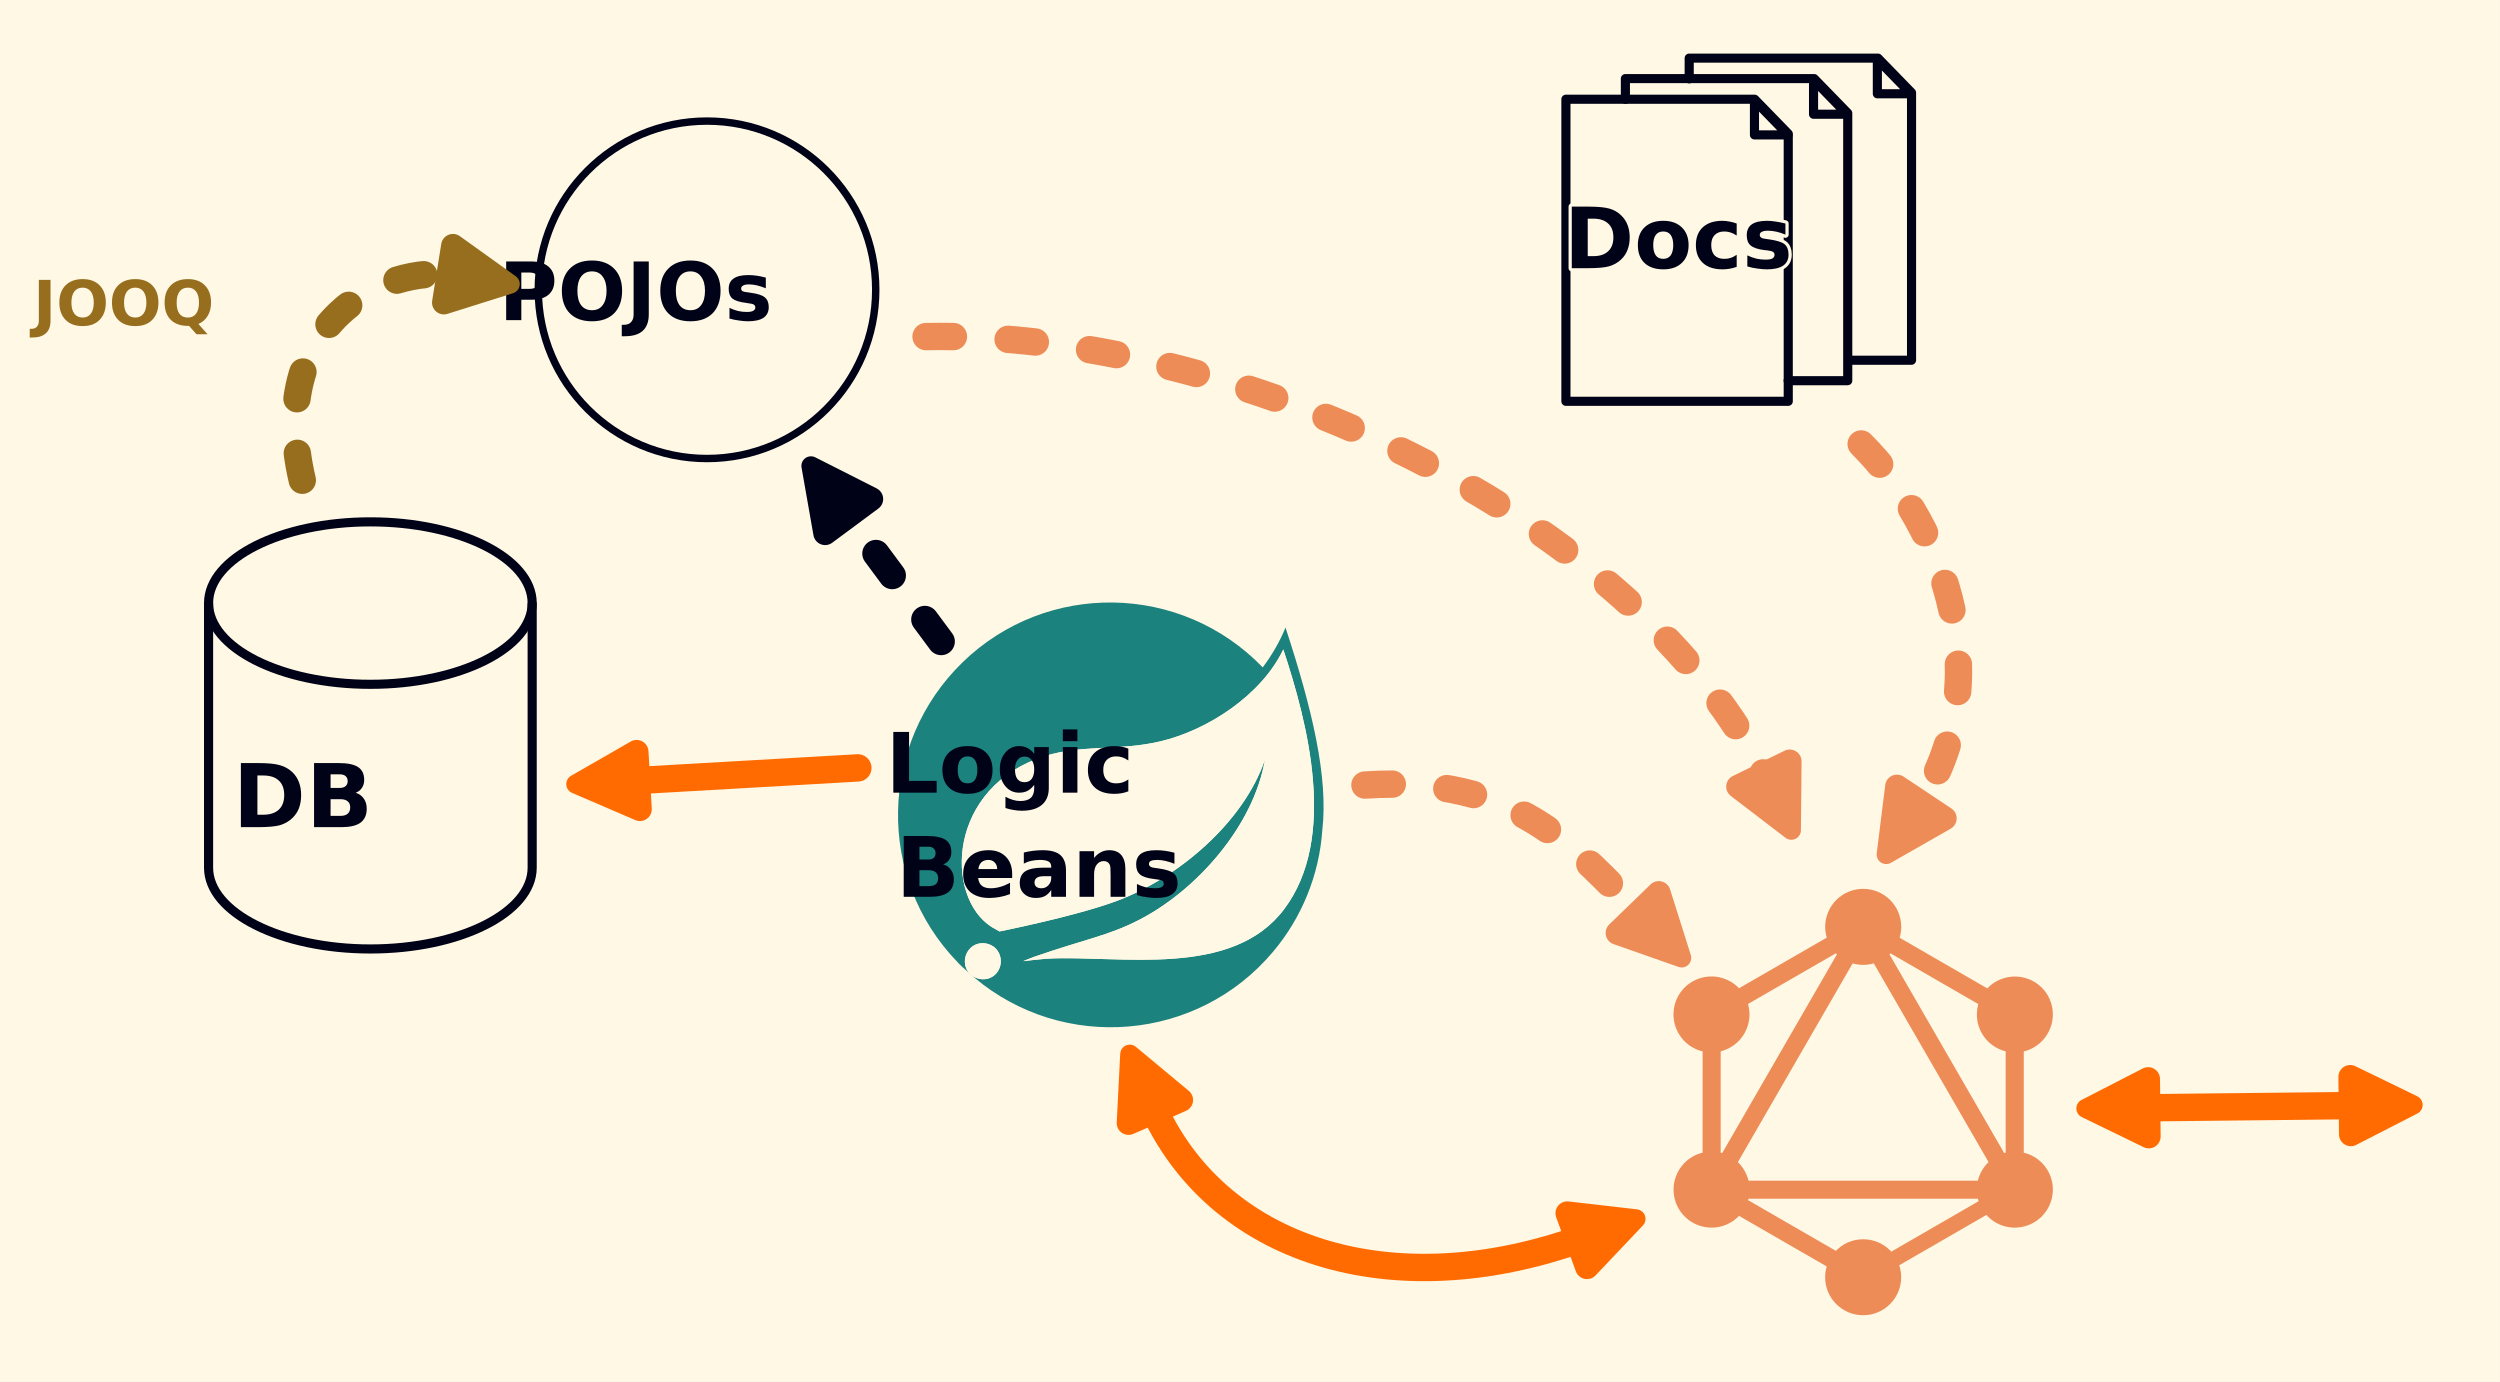
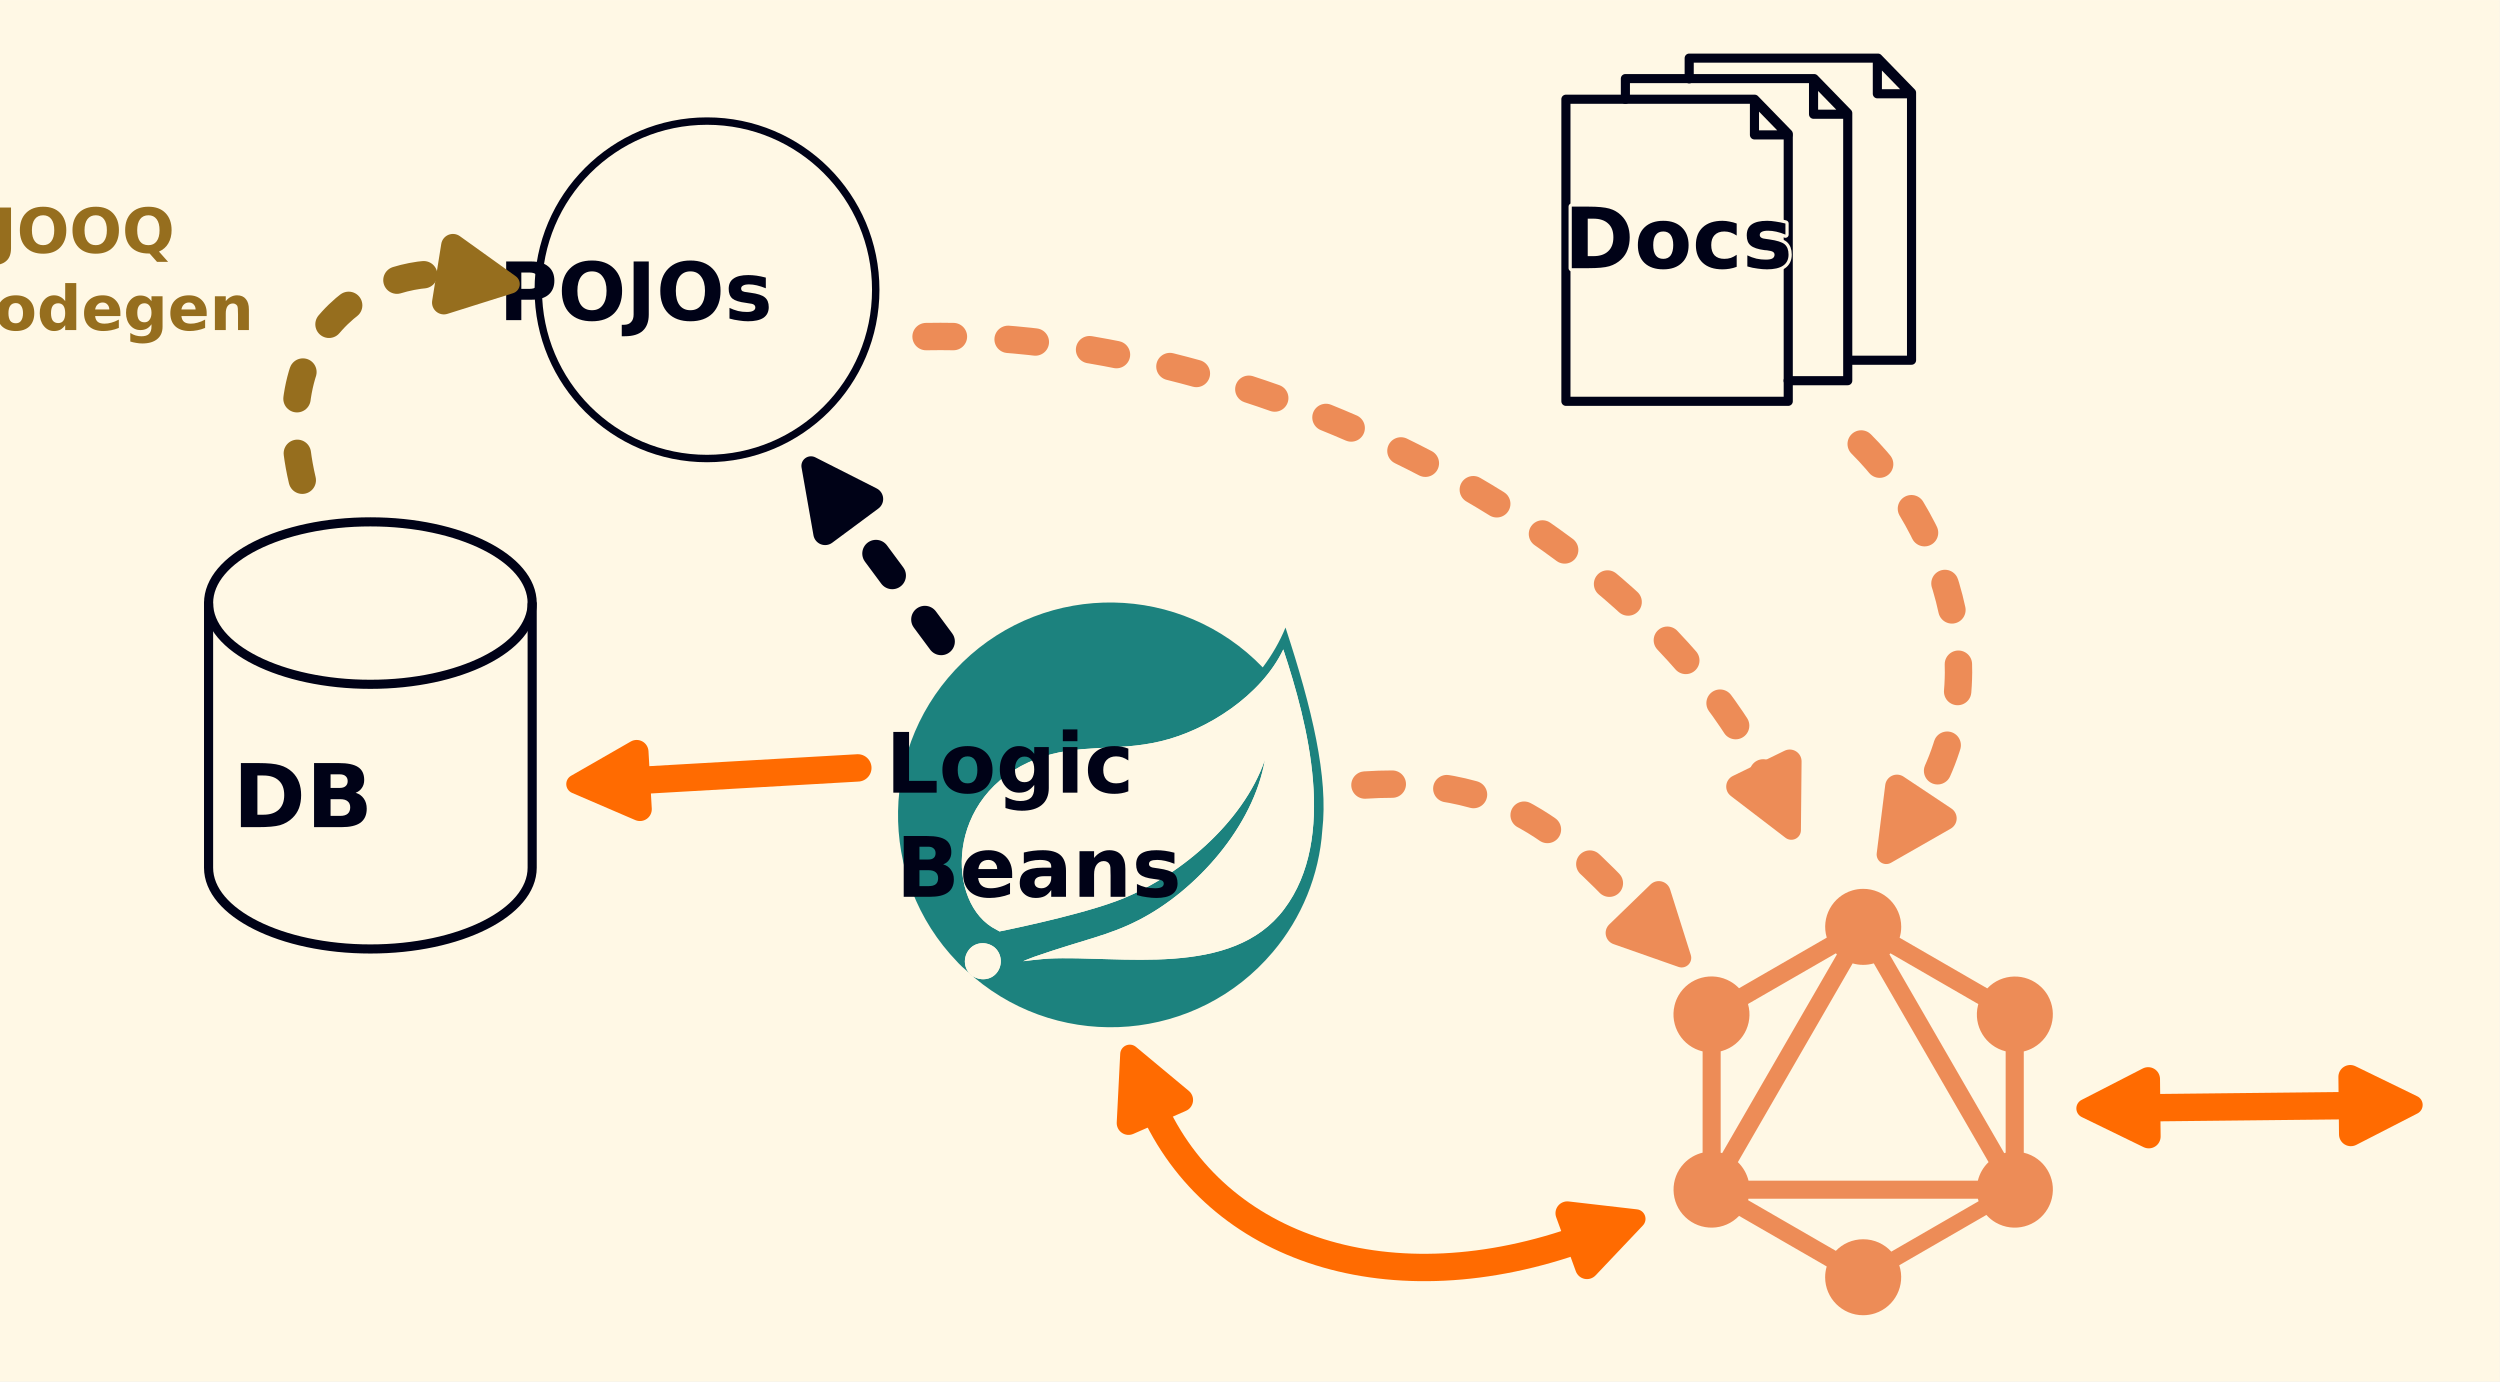
<svg xmlns="http://www.w3.org/2000/svg" width="760" height="420" viewBox="0 0 201.083 111.125" version="1.1" id="svg8" xml:space="preserve">
  <defs id="defs2">
    <marker style="overflow:visible" id="RoundedArrow" refX="0" refY="0" orient="auto-start-reverse" markerWidth="0.5" markerHeight="0.5" viewBox="0 0 1 1" preserveAspectRatio="xMidYMid">
      <path transform="scale(0.7)" d="m -0.211,-4.106 6.422,3.211 a 1,1 90 0 1 0,1.789 L -0.211,4.106 A 1.236,1.236 31.717 0 1 -2,3 v -6 a 1.236,1.236 148.283 0 1 1.789,-1.106 z" style="fill:context-stroke;fill-rule:evenodd;stroke:none" id="path45" />
    </marker>
    <marker style="overflow:visible" id="marker41" refX="0" refY="0" orient="auto-start-reverse" markerWidth="0.5" markerHeight="0.5" viewBox="0 0 1 1" preserveAspectRatio="xMidYMid">
      <path transform="scale(0.7)" d="m -0.211,-4.106 6.422,3.211 a 1,1 90 0 1 0,1.789 L -0.211,4.106 A 1.236,1.236 31.717 0 1 -2,3 v -6 a 1.236,1.236 148.283 0 1 1.789,-1.106 z" style="fill:context-stroke;fill-rule:evenodd;stroke:none" id="path41" />
    </marker>
    <marker style="overflow:visible" id="marker5674" refX="0" refY="0" orient="auto">
      <path transform="matrix(-0.2,0,0,-0.2,-1.2,0)" style="fill:#000000;fill-opacity:1;fill-rule:evenodd;stroke:#000000;stroke-width:1pt;stroke-opacity:1" d="M 0,0 5,-5 -12.5,0 5,5 Z" id="path5672" />
    </marker>
    <marker style="overflow:visible" id="marker5664" refX="0" refY="0" orient="auto">
      <path transform="matrix(-0.2,0,0,-0.2,-1.2,0)" style="fill:#000000;fill-opacity:1;fill-rule:evenodd;stroke:#000000;stroke-width:1pt;stroke-opacity:1" d="M 0,0 5,-5 -12.5,0 5,5 Z" id="path5662" />
    </marker>
    <marker style="overflow:visible" id="marker5568" refX="0" refY="0" orient="auto">
      <path transform="matrix(-0.4,0,0,-0.4,-4,0)" style="fill:#000000;fill-opacity:1;fill-rule:evenodd;stroke:#000000;stroke-width:1pt;stroke-opacity:1" d="M 0,0 5,-5 -12.5,0 5,5 Z" id="path5566" />
    </marker>
    <marker style="overflow:visible" id="marker5558" refX="0" refY="0" orient="auto">
      <path transform="matrix(-0.4,0,0,-0.4,-4,0)" style="fill:#000000;fill-opacity:1;fill-rule:evenodd;stroke:#000000;stroke-width:1pt;stroke-opacity:1" d="M 0,0 5,-5 -12.5,0 5,5 Z" id="path5556" />
    </marker>
    <marker style="overflow:visible" id="marker5480" refX="0" refY="0" orient="auto">
      <path transform="matrix(-1.1,0,0,-1.1,-1.1,0)" d="M 8.719,4.034 -2.207,0.016 8.719,-4.002 c -1.745,2.372 -1.735,5.617 -6e-7,8.035 z" style="fill:#000000;fill-opacity:1;fill-rule:evenodd;stroke:#000000;stroke-width:0.625;stroke-linejoin:round;stroke-opacity:1" id="path5478" />
    </marker>
    <marker style="overflow:visible" id="marker5458" refX="0" refY="0" orient="auto">
      <path transform="matrix(-1.1,0,0,-1.1,-1.1,0)" d="M 8.719,4.034 -2.207,0.016 8.719,-4.002 c -1.745,2.372 -1.735,5.617 -6e-7,8.035 z" style="fill:#000000;fill-opacity:1;fill-rule:evenodd;stroke:#000000;stroke-width:0.625;stroke-linejoin:round;stroke-opacity:1" id="path5456" />
    </marker>
  </defs>
  <g id="layer1" transform="translate(-194.9346,-121.3522)">
    <rect style="color:#000000;display:inline;overflow:visible;visibility:visible;fill:#fff8e5;fill-opacity:1;fill-rule:evenodd;stroke:none;stroke-width:0.564;stroke-linecap:butt;stroke-linejoin:miter;stroke-miterlimit:4;stroke-dasharray:none;stroke-dashoffset:0;stroke-opacity:1;marker:none;enable-background:accumulate" id="rect24" width="201.083" height="111.125" x="194.918" y="121.354" />
    <g id="g1" transform="matrix(0.6936075,0,0,0.6936075,123.2015,73.98981)" style="stroke:#000217">
      <g id="g27" style="stroke:#000217">
        <path id="path1" style="fill:none;stroke:#000217;stroke-width:1.058;stroke-linecap:round;stroke-linejoin:round;stroke-opacity:1" d="m 165.133,138.22 c 1e-5,5.202 -8.4,9.419 -18.763,9.419 -10.362,0 -18.763,-4.217 -18.763,-9.419 -1e-5,-5.202 8.4,-9.419 18.763,-9.419 10.362,0 18.763,4.217 18.763,9.419 z" />
        <path id="ellipse1" style="fill:none;stroke:#000217;stroke-width:1.058;stroke-linecap:round;stroke-linejoin:round;stroke-opacity:1" d="m 165.133,138.325 -1.2e-4,30.586 c -2e-5,5.202 -8.4,9.419 -18.763,9.419 -10.362,0 -18.763,-4.217 -18.763,-9.419 l -1.1e-4,-30.619" />
      </g>
    </g>
    <g style="font-variation-settings:normal;opacity:1;vector-effect:none;fill:#d60d50;fill-opacity:1;stroke-width:0.113;stroke-linecap:butt;stroke-linejoin:miter;stroke-miterlimit:4;stroke-dasharray:none;stroke-dashoffset:0;stroke-opacity:1;-inkscape-stroke:none;stop-color:#000000;stop-opacity:1" id="g2" transform="matrix(1.554787,0,0,1.554787,171.1777,204.2263)">
      <path d="m 113.552,-4.79 4.535,2.619 c 0.75,-0.789 1.997,-0.821 2.786,-0.071 0.136,0.129 0.252,0.277 0.346,0.438 0.541,0.945 0.213,2.149 -0.731,2.691 -0.16,0.092 -0.332,0.161 -0.513,0.205 v 5.237 c 1.053,0.251 1.704,1.308 1.452,2.361 -0.044,0.187 -0.117,0.368 -0.213,0.534 -0.544,0.94 -1.747,1.263 -2.69,0.719 -0.18,-0.104 -0.345,-0.238 -0.483,-0.394 l -4.508,2.603 c 0.342,1.033 -0.219,2.146 -1.251,2.487 -0.199,0.065 -0.406,0.099 -0.616,0.099 -1.085,9.18e-4 -1.966,-0.878 -1.967,-1.963 0,-0.188 0.027,-0.377 0.081,-0.56 L 105.246,9.598 c -0.75,0.785 -1.995,0.815 -2.781,0.064 -0.785,-0.75 -0.814,-1.995 -0.064,-2.781 0.26,-0.273 0.594,-0.465 0.959,-0.554 l 9.2e-4,-5.237 c -1.057,-0.254 -1.707,-1.317 -1.453,-2.375 0.043,-0.182 0.113,-0.357 0.206,-0.52 0.544,-0.941 1.748,-1.263 2.69,-0.719 0.163,0.093 0.312,0.21 0.441,0.346 l 4.538,-2.619 c -0.309,-1.041 0.286,-2.134 1.324,-2.442 0.181,-0.054 0.371,-0.081 0.561,-0.081 1.085,-9.19e-4 1.966,0.877 1.967,1.961 9.2e-4,0.192 -0.028,0.384 -0.082,0.567 z m -0.473,0.806 c -0.018,0.019 -0.034,0.036 -0.053,0.053 l 5.937,10.283 c 0.024,-0.008 0.051,-0.015 0.075,-0.021 v -5.245 c -1.052,-0.26 -1.693,-1.325 -1.432,-2.378 0.006,-0.022 0.011,-0.045 0.018,-0.066 z m -2.771,0.054 -0.055,-0.055 -4.545,2.621 c 0.3,1.043 -0.301,2.13 -1.343,2.431 -0.024,0.007 -0.047,0.013 -0.07,0.019 v 5.245 l 0.077,0.021 5.937,-10.283 z m 1.908,0.466 c -0.358,0.103 -0.738,0.103 -1.095,0 L 105.184,6.818 c 0.27,0.26 0.461,0.593 0.551,0.957 h 11.865 c 0.089,-0.366 0.282,-0.699 0.554,-0.959 z m 0.906,14.912 4.515,-2.608 c -0.014,-0.043 -0.025,-0.086 -0.035,-0.13 h -11.869 l -0.019,0.076 4.539,2.621 c 0.357,-0.371 0.858,-0.6 1.415,-0.6 0.576,0 1.094,0.247 1.455,0.641 z" id="path1-7" style="font-variation-settings:normal;vector-effect:none;fill:#ed8c57;fill-opacity:1;stroke-width:0.104;stroke-linecap:butt;stroke-linejoin:miter;stroke-miterlimit:4;stroke-dasharray:none;stroke-dashoffset:0;stroke-opacity:1;-inkscape-stroke:none;stop-color:#000000;stop-opacity:1" />
    </g>
    <text xml:space="preserve" style="font-style:normal;font-variant:normal;font-weight:bold;font-stretch:normal;font-size:7.085px;line-height:125%;font-family:'Bitstream Vera Sans';-inkscape-font-specification:'Bitstream Vera Sans, Bold';font-variant-ligatures:normal;font-variant-caps:normal;font-variant-numeric:normal;font-feature-settings:normal;font-variation-settings:normal;text-align:center;letter-spacing:0px;word-spacing:0px;writing-mode:lr-tb;text-anchor:middle;vector-effect:none;fill:#000217;fill-opacity:1;stroke:none;stroke-width:0.542;stroke-linecap:round;stroke-linejoin:round;stroke-miterlimit:4;stroke-dasharray:none;stroke-dashoffset:0;stroke-opacity:1;-inkscape-stroke:none;stop-color:#000000" x="225.362" y="187.969" id="text5-5" transform="scale(1.00046,0.9995406)">
      <tspan id="tspan4-4" x="225.362" y="187.969" style="font-style:normal;font-variant:normal;font-weight:bold;font-stretch:normal;font-size:7.085px;font-family:'Bitstream Vera Sans';-inkscape-font-specification:'Bitstream Vera Sans, Bold';font-variant-ligatures:normal;font-variant-caps:normal;font-variant-numeric:normal;font-feature-settings:normal;font-variation-settings:normal;text-align:center;writing-mode:lr-tb;text-anchor:middle;vector-effect:none;fill:#000217;fill-opacity:1;stroke:none;stroke-width:0.542;stroke-linecap:round;stroke-linejoin:round;stroke-miterlimit:4;stroke-dasharray:none;stroke-dashoffset:0;stroke-opacity:1;-inkscape-stroke:none;stop-color:#000000;stop-opacity:1">DB</tspan>
    </text>
    <path d="m 272.372,174.61 c 6.763,-6.552 17.576,-6.375 24.128,0.423 0.74,-0.986 1.374,-2.078 1.832,-3.205 2.149,6.552 3.452,12.046 2.959,16.308 -0.247,3.593 -1.655,7.045 -3.98,9.792 -6.058,7.186 -16.837,8.101 -24.022,2.043 v 0 l -0.137,-0.122 -0.007,-0.005 c -0.022,-0.016 -0.045,-0.032 -0.067,-0.049 -0.066,-0.051 -0.125,-0.107 -0.179,-0.166 l -0.019,-0.022 -0.225,-0.2 c -0.219,-0.188 -0.438,-0.376 -0.633,-0.588 l -0.072,-0.081 c -6.552,-6.763 -6.34,-17.576 0.423,-24.128 z m 2.536,22.93 c -0.634,-0.493 -1.55,-0.423 -2.043,0.211 -0.434,0.557 -0.431,1.333 0.006,1.847 l 0.007,0.008 0.272,0.242 0.027,0.018 c 0.616,0.405 1.444,0.321 1.917,-0.251 l 0.026,-0.032 c 0.493,-0.634 0.387,-1.55 -0.211,-2.043 z m 23.247,-23.952 c -1.761,3.698 -6.129,6.516 -9.898,7.397 -3.558,0.845 -6.657,0.141 -9.933,1.409 -7.467,2.853 -7.326,11.729 -3.241,13.737 v 0 l 0.247,0.141 c 0,0 2.951,-0.587 5.87,-1.362 l 0.25,-0.067 c 1.166,-0.314 2.313,-0.657 3.249,-1.002 4.861,-1.796 10.215,-6.235 11.976,-11.377 -0.916,5.354 -5.53,10.532 -10.144,12.892 -2.466,1.268 -4.368,1.55 -8.418,2.959 -0.493,0.176 -0.881,0.352 -0.881,0.352 0.05,-0.007 0.099,-0.013 0.148,-0.02 l 0.098,-0.013 v 0 l 0.098,-0.012 c 0.895,-0.111 1.698,-0.166 1.698,-0.166 5.741,-0.282 14.759,1.62 18.95,-3.98 4.297,-5.706 1.902,-14.935 -0.07,-20.887 z" fill="#6db33f" id="path1-5" style="fill:#1c827e;fill-opacity:1;stroke-width:0.134" />
    <path d="m 274.908,197.54 c 0.599,0.493 0.704,1.409 0.211,2.043 -0.493,0.634 -1.409,0.704 -2.043,0.211 -0.634,-0.493 -0.704,-1.409 -0.211,-2.043 0.493,-0.634 1.409,-0.704 2.043,-0.211 z m 23.247,-23.952 c 1.972,5.953 4.368,15.181 0.07,20.887 -4.192,5.601 -13.209,3.698 -18.95,3.98 0,0 -0.804,0.056 -1.698,0.166 l -0.098,0.012 c -0.082,0.011 -0.164,0.021 -0.247,0.033 0,0 0.387,-0.176 0.881,-0.352 4.051,-1.409 5.953,-1.691 8.418,-2.959 4.614,-2.36 9.228,-7.538 10.144,-12.892 -1.761,5.143 -7.115,9.581 -11.976,11.377 -3.346,1.233 -9.369,2.43 -9.369,2.43 l -0.247,-0.141 c -4.086,-2.008 -4.227,-10.884 3.241,-13.737 3.276,-1.268 6.375,-0.564 9.933,-1.409 3.769,-0.881 8.137,-3.698 9.898,-7.397 z" fill="#ffffff" id="path2" style="fill:#fff8e5;stroke-width:0.134" />
    <text xml:space="preserve" style="font-style:normal;font-variant:normal;font-weight:bold;font-stretch:normal;font-size:6.704px;line-height:125%;font-family:'Bitstream Vera Sans';-inkscape-font-specification:'Bitstream Vera Sans, Bold';font-variant-ligatures:normal;font-variant-caps:normal;font-variant-numeric:normal;font-feature-settings:normal;font-variation-settings:normal;text-align:center;letter-spacing:0px;word-spacing:0px;writing-mode:lr-tb;text-anchor:middle;vector-effect:none;fill:#000217;fill-opacity:1;stroke:none;stroke-width:0.512;stroke-linecap:round;stroke-linejoin:round;stroke-miterlimit:4;stroke-dasharray:none;stroke-dashoffset:0;stroke-opacity:1;-inkscape-stroke:none;stop-color:#000000" x="284.199" y="185.196" id="text15" transform="scale(1.00046,0.9995406)">
      <tspan id="tspan14" x="284.199" y="185.196" style="font-style:normal;font-variant:normal;font-weight:bold;font-stretch:normal;font-size:6.704px;font-family:'Bitstream Vera Sans';-inkscape-font-specification:'Bitstream Vera Sans, Bold';font-variant-ligatures:normal;font-variant-caps:normal;font-variant-numeric:normal;font-feature-settings:normal;font-variation-settings:normal;text-align:center;writing-mode:lr-tb;text-anchor:middle;vector-effect:none;fill:#000217;fill-opacity:1;stroke:none;stroke-width:0.512;stroke-linecap:round;stroke-linejoin:round;stroke-miterlimit:4;stroke-dasharray:none;stroke-dashoffset:0;stroke-opacity:1;-inkscape-stroke:none;stop-color:#000000;stop-opacity:1">Logic</tspan>
      <tspan x="284.199" y="193.576" style="font-style:normal;font-variant:normal;font-weight:bold;font-stretch:normal;font-size:6.704px;font-family:'Bitstream Vera Sans';-inkscape-font-specification:'Bitstream Vera Sans, Bold';font-variant-ligatures:normal;font-variant-caps:normal;font-variant-numeric:normal;font-feature-settings:normal;font-variation-settings:normal;text-align:center;writing-mode:lr-tb;text-anchor:middle;vector-effect:none;fill:#000217;fill-opacity:1;stroke:none;stroke-width:0.512;stroke-linecap:round;stroke-linejoin:round;stroke-miterlimit:4;stroke-dasharray:none;stroke-dashoffset:0;stroke-opacity:1;-inkscape-stroke:none;stop-color:#000000;stop-opacity:1" id="tspan15">Beans</tspan>
    </text>
    <text xml:space="preserve" style="font-style:normal;font-variant:normal;font-weight:bold;font-stretch:normal;font-size:6.474px;line-height:125%;font-family:'Bitstream Vera Sans';-inkscape-font-specification:'Bitstream Vera Sans, Bold';font-variant-ligatures:normal;font-variant-caps:normal;font-variant-numeric:normal;font-feature-settings:normal;font-variation-settings:normal;text-align:center;letter-spacing:0px;word-spacing:0px;writing-mode:lr-tb;text-anchor:middle;vector-effect:none;fill:#000217;fill-opacity:1;stroke:none;stroke-width:0.495;stroke-linecap:round;stroke-linejoin:round;stroke-miterlimit:4;stroke-dasharray:none;stroke-dashoffset:0;stroke-opacity:1;-inkscape-stroke:none;stop-color:#000000" x="251.587" y="147.169" id="text5" transform="scale(1.00046,0.9995406)">
      <tspan id="tspan4" x="251.587" y="147.169" style="font-style:normal;font-variant:normal;font-weight:bold;font-stretch:normal;font-size:6.474px;font-family:'Bitstream Vera Sans';-inkscape-font-specification:'Bitstream Vera Sans, Bold';font-variant-ligatures:normal;font-variant-caps:normal;font-variant-numeric:normal;font-feature-settings:normal;font-variation-settings:normal;text-align:center;writing-mode:lr-tb;text-anchor:middle;vector-effect:none;fill:#000217;fill-opacity:1;stroke:none;stroke-width:0.495;stroke-linecap:round;stroke-linejoin:round;stroke-miterlimit:4;stroke-dasharray:none;stroke-dashoffset:0;stroke-opacity:1;-inkscape-stroke:none;stop-color:#000000;stop-opacity:1">POJOs</tspan>
    </text>
    <circle style="color:#000000;font-variation-settings:normal;overflow:visible;vector-effect:none;fill:none;fill-opacity:1;fill-rule:evenodd;stroke:#000217;stroke-width:0.597;stroke-linecap:round;stroke-linejoin:round;stroke-miterlimit:4;stroke-dasharray:none;stroke-dashoffset:0;stroke-opacity:1;-inkscape-stroke:none;stop-color:#000000" id="path3" cx="251.802" cy="144.662" r="13.571" />
    <path style="font-variation-settings:normal;opacity:1;vector-effect:none;fill:none;fill-opacity:1;fill-rule:evenodd;stroke:#966e1e;stroke-width:2.202;stroke-linecap:round;stroke-linejoin:round;stroke-miterlimit:4;stroke-dasharray:2.202, 4.404;stroke-dashoffset:0;stroke-opacity:1;-inkscape-stroke:none;marker-end:url(#marker41);stop-color:#000000;stop-opacity:1" d="m 219.248,159.979 c -2.969,-12.663 6.565,-17.404 12.335,-16.481" id="path4" />
    <path style="font-variation-settings:normal;opacity:1;vector-effect:none;fill:none;fill-opacity:1;fill-rule:evenodd;stroke:#000217;stroke-width:2.202;stroke-linecap:round;stroke-linejoin:round;stroke-miterlimit:4;stroke-dasharray:2.202, 4.404;stroke-dashoffset:0;stroke-opacity:1;-inkscape-stroke:none;marker-end:url(#marker41);stop-color:#000000;stop-opacity:1" d="m 270.636,172.95 -7.826,-10.557" id="path6" />
    <path style="font-variation-settings:normal;opacity:1;vector-effect:none;fill:none;fill-opacity:1;fill-rule:evenodd;stroke:#ed8c57;stroke-width:2.202;stroke-linecap:round;stroke-linejoin:round;stroke-miterlimit:4;stroke-dasharray:2.202, 4.404;stroke-dashoffset:0;stroke-opacity:1;-inkscape-stroke:none;marker-end:url(#marker41);stop-color:#000000;stop-opacity:1" d="m 269.42,148.425 c 24.665,-0.463 57.229,14.362 67.649,35.711" id="path8" />
-     <text xml:space="preserve" style="font-style:normal;font-variant:normal;font-weight:bold;font-stretch:normal;font-size:4.978px;line-height:125%;font-family:'Bitstream Vera Sans';-inkscape-font-specification:'Bitstream Vera Sans, Bold';font-variant-ligatures:normal;font-variant-caps:normal;font-variant-numeric:normal;font-feature-settings:normal;font-variation-settings:normal;text-align:center;letter-spacing:0px;word-spacing:0px;writing-mode:lr-tb;text-anchor:middle;vector-effect:none;fill:#966e1e;fill-opacity:1;stroke:none;stroke-width:0.381;stroke-linecap:round;stroke-linejoin:round;stroke-miterlimit:4;stroke-dasharray:none;stroke-dashoffset:0;stroke-opacity:1;-inkscape-stroke:none;stop-color:#000000" x="210.852" y="147.569" id="text9" transform="scale(1.00046,0.9995406)">
-       <tspan id="tspan9" x="210.852" y="147.569" style="font-style:normal;font-variant:normal;font-weight:bold;font-stretch:normal;font-size:4.978px;font-family:'Bitstream Vera Sans';-inkscape-font-specification:'Bitstream Vera Sans, Bold';font-variant-ligatures:normal;font-variant-caps:normal;font-variant-numeric:normal;font-feature-settings:normal;font-variation-settings:normal;text-align:center;writing-mode:lr-tb;text-anchor:middle;vector-effect:none;fill:#966e1e;fill-opacity:1;stroke:none;stroke-width:0.381;stroke-linecap:round;stroke-linejoin:round;stroke-miterlimit:4;stroke-dasharray:none;stroke-dashoffset:0;stroke-opacity:1;-inkscape-stroke:none;stop-color:#000000;stop-opacity:1">JOOQ</tspan>
-       <tspan x="210.852" y="153.791" style="font-style:normal;font-variant:normal;font-weight:bold;font-stretch:normal;font-size:4.978px;font-family:'Bitstream Vera Sans';-inkscape-font-specification:'Bitstream Vera Sans, Bold';font-variant-ligatures:normal;font-variant-caps:normal;font-variant-numeric:normal;font-feature-settings:normal;font-variation-settings:normal;text-align:center;writing-mode:lr-tb;text-anchor:middle;vector-effect:none;fill:#966e1e;fill-opacity:1;stroke:none;stroke-width:0.381;stroke-linecap:round;stroke-linejoin:round;stroke-miterlimit:4;stroke-dasharray:none;stroke-dashoffset:0;stroke-opacity:1;-inkscape-stroke:none;stop-color:#000000;stop-opacity:1" id="tspan10" />
+     <text xml:space="preserve" style="font-style:normal;font-variant:normal;font-weight:bold;font-stretch:normal;font-size:4.978px;line-height:125%;font-family:'Bitstream Vera Sans';-inkscape-font-specification:'Bitstream Vera Sans, Bold';font-variant-ligatures:normal;font-variant-caps:normal;font-variant-numeric:normal;font-feature-settings:normal;font-variation-settings:normal;text-align:center;letter-spacing:0px;word-spacing:0px;writing-mode:lr-tb;text-anchor:middle;vector-effect:none;fill:#966e1e;fill-opacity:1;stroke:none;stroke-width:0.381;stroke-linecap:round;stroke-linejoin:round;stroke-miterlimit:4;stroke-dasharray:none;stroke-dashoffset:0;stroke-opacity:1;-inkscape-stroke:none;stop-color:#000000" x="207.678" y="141.746" id="text9" transform="scale(1.00046,0.9995406)">
+       <tspan id="tspan9" x="207.678" y="141.746" style="font-style:normal;font-variant:normal;font-weight:bold;font-stretch:normal;font-size:4.978px;font-family:'Bitstream Vera Sans';-inkscape-font-specification:'Bitstream Vera Sans, Bold';font-variant-ligatures:normal;font-variant-caps:normal;font-variant-numeric:normal;font-feature-settings:normal;font-variation-settings:normal;text-align:center;writing-mode:lr-tb;text-anchor:middle;vector-effect:none;fill:#966e1e;fill-opacity:1;stroke:none;stroke-width:0.381;stroke-linecap:round;stroke-linejoin:round;stroke-miterlimit:4;stroke-dasharray:none;stroke-dashoffset:0;stroke-opacity:1;-inkscape-stroke:none;stop-color:#000000;stop-opacity:1">JOOQ</tspan>
+       <tspan x="207.678" y="147.968" style="font-style:normal;font-variant:normal;font-weight:bold;font-stretch:normal;font-size:4.978px;font-family:'Bitstream Vera Sans';-inkscape-font-specification:'Bitstream Vera Sans, Bold';font-variant-ligatures:normal;font-variant-caps:normal;font-variant-numeric:normal;font-feature-settings:normal;font-variation-settings:normal;text-align:center;writing-mode:lr-tb;text-anchor:middle;vector-effect:none;fill:#966e1e;fill-opacity:1;stroke:none;stroke-width:0.381;stroke-linecap:round;stroke-linejoin:round;stroke-miterlimit:4;stroke-dasharray:none;stroke-dashoffset:0;stroke-opacity:1;-inkscape-stroke:none;stop-color:#000000;stop-opacity:1" id="tspan10">codegen</tspan>
    </text>
    <path style="font-variation-settings:normal;opacity:1;vector-effect:none;fill:none;fill-opacity:1;fill-rule:evenodd;stroke:#ff6b01;stroke-width:2.202;stroke-linecap:round;stroke-linejoin:round;stroke-miterlimit:4;stroke-dasharray:none;stroke-dashoffset:0;stroke-opacity:1;-inkscape-stroke:none;marker-end:url(#marker41);stop-color:#000000;stop-opacity:1" d="m 263.932,183.117 -18.245,1.047" id="path15" />
    <path style="font-variation-settings:normal;vector-effect:none;fill:none;fill-opacity:1;fill-rule:evenodd;stroke:#ff6b01;stroke-width:2.202;stroke-linecap:round;stroke-linejoin:round;stroke-miterlimit:4;stroke-dasharray:none;stroke-dashoffset:0;stroke-opacity:1;-inkscape-stroke:none;marker-start:url(#RoundedArrow);marker-end:url(#RoundedArrow);stop-color:#000000" d="m 367.155,210.46 17.43,-0.187" id="path7" />
    <path style="font-variation-settings:normal;opacity:1;vector-effect:none;fill:none;fill-opacity:1;fill-rule:evenodd;stroke:#ed8c57;stroke-width:2.202;stroke-linecap:round;stroke-linejoin:round;stroke-miterlimit:4;stroke-dasharray:2.202, 4.404;stroke-dashoffset:0;stroke-opacity:1;-inkscape-stroke:none;marker-end:url(#marker41);stop-color:#000000;stop-opacity:1" d="m 304.722,184.496 c 12.128,-0.794 16.853,5.001 22.383,10.711" id="path7-6" />
    <path style="font-variation-settings:normal;opacity:1;vector-effect:none;fill:none;fill-opacity:1;fill-rule:evenodd;stroke:#ff6b01;stroke-width:2.202;stroke-linecap:round;stroke-linejoin:round;stroke-miterlimit:4;stroke-dasharray:none;stroke-dashoffset:0;stroke-opacity:1;-inkscape-stroke:none;marker-start:url(#RoundedArrow);marker-end:url(#marker41);stop-color:#000000;stop-opacity:1" d="m 322.343,220.908 c -15.526,5.642 -29.629,1.003 -34.753,-10.692" id="path25" />
    <path style="color:#000000;font-variation-settings:normal;display:inline;overflow:visible;visibility:visible;vector-effect:none;fill:none;fill-opacity:1;fill-rule:evenodd;stroke:#000217;stroke-width:0.734;stroke-linecap:round;stroke-linejoin:round;stroke-miterlimit:4;stroke-dasharray:none;stroke-dashoffset:0;stroke-opacity:1;-inkscape-stroke:none;marker:none;enable-background:accumulate;stop-color:#000000" d="m 338.76,151.971 h 4.794 v -21.521 c -0.9,-0.925 -1.8,-1.851 -2.7,-2.776 h -15.184 v 1.669" id="path9" />
    <path style="color:#000000;font-variation-settings:normal;display:inline;overflow:visible;visibility:visible;vector-effect:none;fill:none;fill-opacity:1;fill-rule:evenodd;stroke:#000217;stroke-width:0.734;stroke-linecap:round;stroke-linejoin:round;stroke-miterlimit:4;stroke-dasharray:none;stroke-dashoffset:0;stroke-opacity:1;-inkscape-stroke:none;marker:none;enable-background:accumulate;stop-color:#000000" d="m 336.052,129.427 c 0.9,0.925 1.8,1.851 2.7,2.776 -0.9,0 -1.8,0 -2.7,0 0,-0.925 0,-1.851 0,-2.776 z" id="path12" />
    <path style="color:#000000;font-variation-settings:normal;display:inline;overflow:visible;visibility:visible;vector-effect:none;fill:none;fill-opacity:1;fill-rule:evenodd;stroke:#000217;stroke-width:0.734;stroke-linecap:round;stroke-linejoin:round;stroke-miterlimit:4;stroke-dasharray:none;stroke-dashoffset:0;stroke-opacity:1;-inkscape-stroke:none;marker:none;enable-background:accumulate;stop-color:#000000" d="m 345.936,126.12 c 0.9,0.925 1.8,1.851 2.7,2.776 -0.9,0 -1.8,0 -2.7,0 0,-0.925 0,-1.851 0,-2.776 z" id="path14" />
    <path style="color:#000000;font-variation-settings:normal;display:inline;overflow:visible;visibility:visible;vector-effect:none;fill:none;fill-opacity:1;fill-rule:evenodd;stroke:#000217;stroke-width:0.734;stroke-linecap:round;stroke-linejoin:round;stroke-miterlimit:4;stroke-dasharray:none;stroke-dashoffset:0;stroke-opacity:1;-inkscape-stroke:none;marker:none;enable-background:accumulate;stop-color:#000000" d="m 320.886,129.334 c 0,8.099 0,16.198 0,24.297 5.961,0 11.922,0 17.883,0 0,-7.174 0,-14.347 0,-21.521 -0.9,-0.925 -1.8,-1.851 -2.7,-2.776 -5.061,0 -10.122,0 -15.184,0 z" id="path10" />
    <path style="color:#000000;font-variation-settings:normal;display:inline;overflow:visible;visibility:visible;vector-effect:none;fill:none;fill-opacity:1;fill-rule:evenodd;stroke:#000217;stroke-width:0.734;stroke-linecap:round;stroke-linejoin:round;stroke-miterlimit:4;stroke-dasharray:none;stroke-dashoffset:0;stroke-opacity:1;-inkscape-stroke:none;marker:none;enable-background:accumulate;stop-color:#000000" d="m 340.804,127.766 c 0.9,0.925 1.8,1.851 2.7,2.776 -0.9,0 -1.8,0 -2.7,0 0,-0.925 0,-1.851 0,-2.776 z" id="path11" />
    <path style="color:#000000;font-variation-settings:normal;display:inline;overflow:visible;visibility:visible;vector-effect:none;fill:none;fill-opacity:1;fill-rule:evenodd;stroke:#000217;stroke-width:0.734;stroke-linecap:round;stroke-linejoin:round;stroke-miterlimit:4;stroke-dasharray:none;stroke-dashoffset:0;stroke-opacity:1;-inkscape-stroke:none;marker:none;enable-background:accumulate;stop-color:#000000" d="m 343.892,150.325 h 4.794 V 128.804 c -0.9,-0.925 -1.8,-1.851 -2.7,-2.776 h -15.184 v 1.669" id="path13" />
    <text xml:space="preserve" style="font-style:normal;font-variant:normal;font-weight:bold;font-stretch:normal;font-size:6.793px;line-height:125%;font-family:'Bitstream Vera Sans';-inkscape-font-specification:'Bitstream Vera Sans, Bold';font-variant-ligatures:normal;font-variant-caps:normal;font-variant-numeric:normal;font-feature-settings:normal;font-variation-settings:normal;text-align:center;letter-spacing:0px;word-spacing:0px;writing-mode:lr-tb;text-anchor:middle;fill:#000217;fill-opacity:1;stroke:#fff8e5;stroke-width:0.519;stroke-linecap:round;stroke-linejoin:round;stroke-miterlimit:4;stroke-dasharray:none;stroke-dashoffset:0;stroke-opacity:1;paint-order:stroke fill markers;stop-color:#000000" x="335.685" y="142.989" id="text6" transform="scale(1.00046,0.9995406)">
      <tspan x="335.685" y="142.989" style="font-style:normal;font-variant:normal;font-weight:bold;font-stretch:normal;font-size:6.793px;font-family:'Bitstream Vera Sans';-inkscape-font-specification:'Bitstream Vera Sans, Bold';font-variant-ligatures:normal;font-variant-caps:normal;font-variant-numeric:normal;font-feature-settings:normal;font-variation-settings:normal;text-align:center;writing-mode:lr-tb;text-anchor:middle;fill:#000217;fill-opacity:1;stroke:#fff8e5;stroke-width:0.519;stroke-linecap:round;stroke-linejoin:round;stroke-miterlimit:4;stroke-dasharray:none;stroke-dashoffset:0;stroke-opacity:1;paint-order:stroke fill markers;stop-color:#000000;stop-opacity:1" id="tspan6">Docs</tspan>
    </text>
    <path style="font-variation-settings:normal;opacity:1;vector-effect:none;fill:none;fill-opacity:1;fill-rule:evenodd;stroke:#ed8c57;stroke-width:2.202;stroke-linecap:round;stroke-linejoin:round;stroke-miterlimit:4;stroke-dasharray:2.202, 4.404;stroke-dashoffset:0;stroke-opacity:1;-inkscape-stroke:none;marker-end:url(#marker41);stop-color:#000000;stop-opacity:1" d="m 344.636,157.062 c 6.782,6.776 11.226,19.197 4.477,29.322" id="path27" />
  </g>
</svg>
